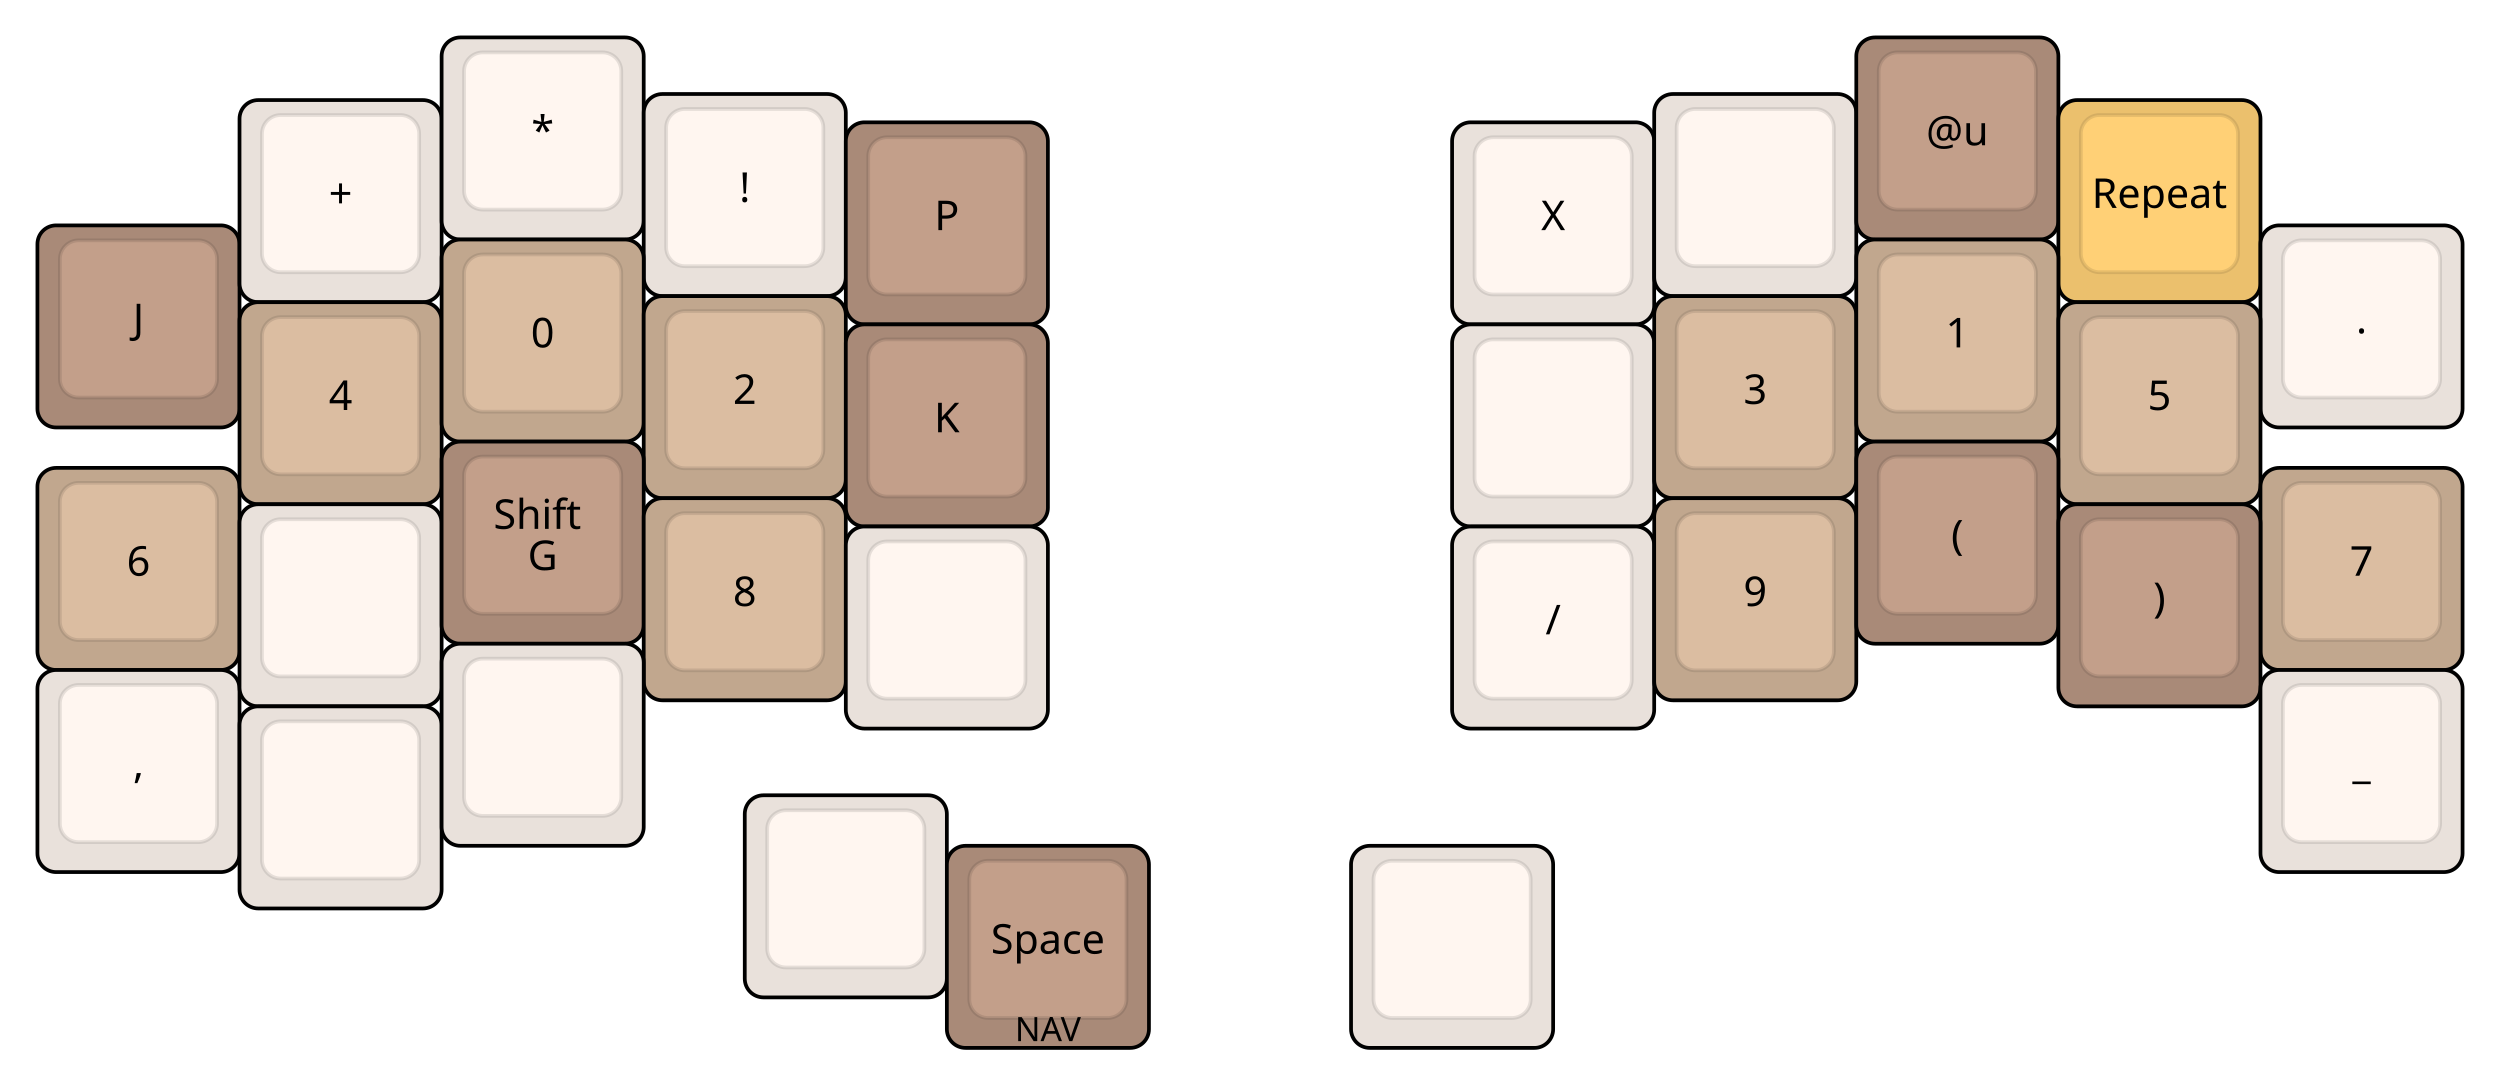
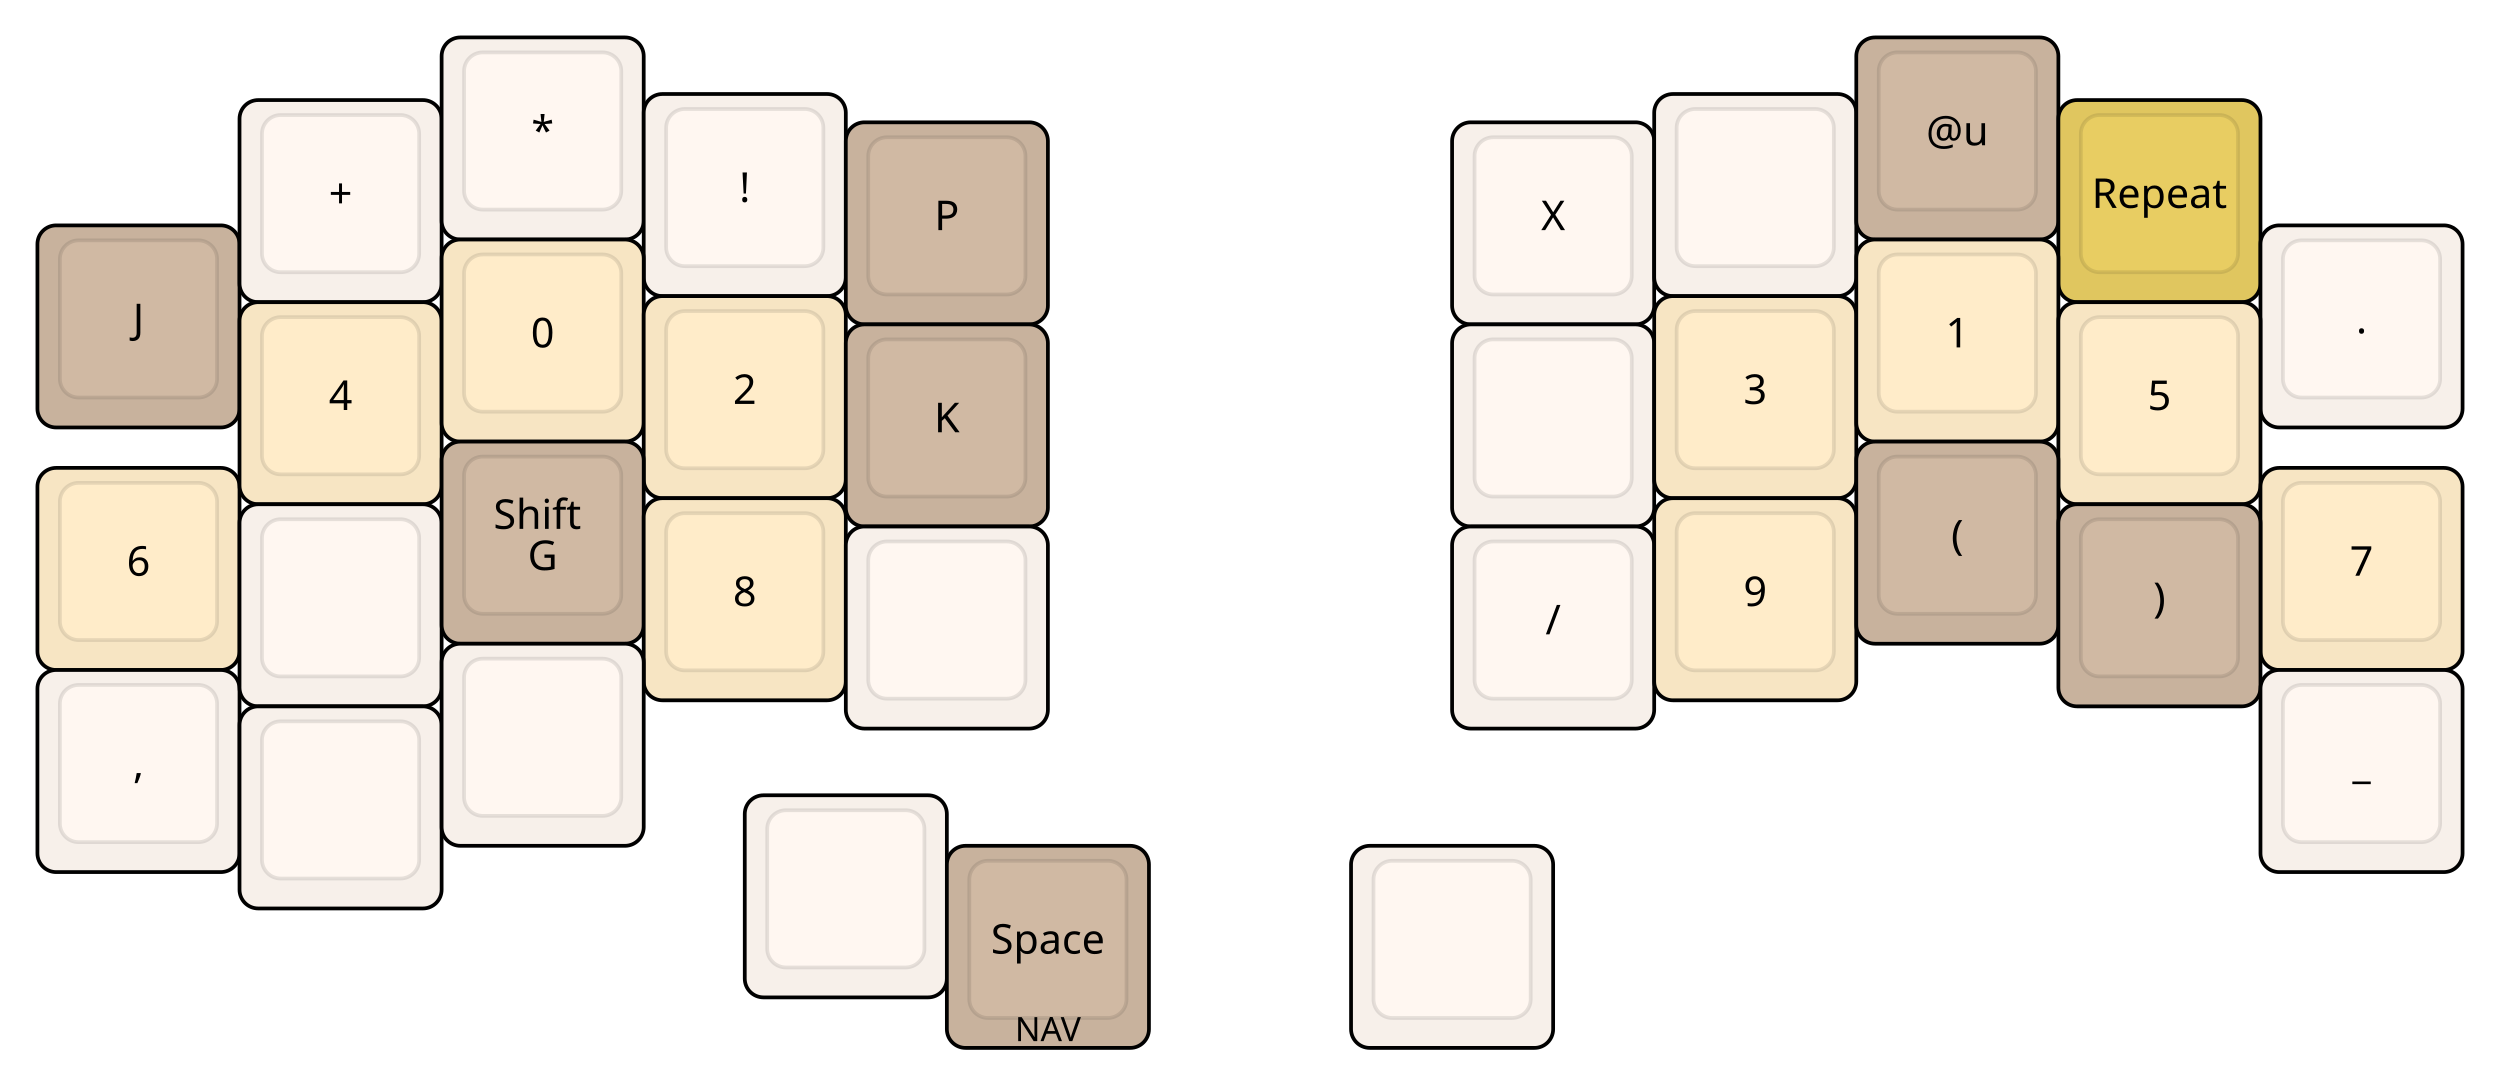
<svg xmlns="http://www.w3.org/2000/svg" width="668px" height="290x" viewBox="0 0 668 290">
  <style type="text/css">
    .keycap .border { stroke: black; stroke-width: 1; }
    .keycap .inner.border { stroke: rgba(0,0,0,.1); }
    .keycap { font-family: sans-serif; font-size: 11px}
    .keycap .sub { font-size: 9px}
  </style>
  <g class="keycap management">
-     <rect x="10" y="60.22" width="54" height="54" rx="5" fill="#a98a78" class="outer border" />
-     <rect x="16" y="64.22" width="42" height="42" rx="5" fill="#c39f8a" class="inner border" />
+     <rect x="10" y="60.22" width="54" height="54" rx="5" fill="#c8b29d" class="outer border" />
+     <rect x="16" y="64.22" width="42" height="42" rx="5" fill="#d0b9a3" class="inner border" />
    <text x="37" y="85.22" text-anchor="middle" dominant-baseline="middle" class="main">
      <tspan x="37" dy="0">J</tspan>
    </text>
  </g>
  <g class="keycap blank">
-     <rect x="64" y="26.74" width="54" height="54" rx="5" fill="#e9e1db" class="outer border" />
-     <rect x="70" y="30.74" width="42" height="42" rx="5" fill="#fff6f0" class="inner border" />
+     <rect x="64" y="26.74" width="54" height="54" rx="5" fill="#f7f0ea" class="outer border" />
+     <rect x="70" y="30.74" width="42" height="42" rx="5" fill="#fff7f1" class="inner border" />
    <text x="91" y="51.74" text-anchor="middle" dominant-baseline="middle" class="main">
      <tspan x="91" dy="0">+</tspan>
    </text>
  </g>
  <g class="keycap blank">
-     <rect x="118" y="10" width="54" height="54" rx="5" fill="#e9e1db" class="outer border" />
-     <rect x="124" y="14" width="42" height="42" rx="5" fill="#fff6f0" class="inner border" />
+     <rect x="118" y="10" width="54" height="54" rx="5" fill="#f7f0ea" class="outer border" />
+     <rect x="124" y="14" width="42" height="42" rx="5" fill="#fff7f1" class="inner border" />
    <text x="145" y="35" text-anchor="middle" dominant-baseline="middle" class="main">
      <tspan x="145" dy="0">*</tspan>
    </text>
  </g>
  <g class="keycap blank">
-     <rect x="172" y="25.12" width="54" height="54" rx="5" fill="#e9e1db" class="outer border" />
-     <rect x="178" y="29.12" width="42" height="42" rx="5" fill="#fff6f0" class="inner border" />
+     <rect x="172" y="25.12" width="54" height="54" rx="5" fill="#f7f0ea" class="outer border" />
+     <rect x="178" y="29.12" width="42" height="42" rx="5" fill="#fff7f1" class="inner border" />
    <text x="199" y="50.12" text-anchor="middle" dominant-baseline="middle" class="main">
      <tspan x="199" dy="0">!</tspan>
    </text>
  </g>
  <g class="keycap management">
-     <rect x="226" y="32.68" width="54" height="54" rx="5" fill="#a98a78" class="outer border" />
-     <rect x="232" y="36.68" width="42" height="42" rx="5" fill="#c39f8a" class="inner border" />
+     <rect x="226" y="32.68" width="54" height="54" rx="5" fill="#c8b29d" class="outer border" />
+     <rect x="232" y="36.68" width="42" height="42" rx="5" fill="#d0b9a3" class="inner border" />
    <text x="253" y="57.68" text-anchor="middle" dominant-baseline="middle" class="main">
      <tspan x="253" dy="0">P</tspan>
    </text>
  </g>
  <g class="keycap blank">
-     <rect x="388" y="32.68" width="54" height="54" rx="5" fill="#e9e1db" class="outer border" />
-     <rect x="394" y="36.68" width="42" height="42" rx="5" fill="#fff6f0" class="inner border" />
+     <rect x="388" y="32.68" width="54" height="54" rx="5" fill="#f7f0ea" class="outer border" />
+     <rect x="394" y="36.68" width="42" height="42" rx="5" fill="#fff7f1" class="inner border" />
    <text x="415" y="57.68" text-anchor="middle" dominant-baseline="middle" class="main">
      <tspan x="415" dy="0">X</tspan>
    </text>
  </g>
  <g class="keycap blank">
-     <rect x="442" y="25.12" width="54" height="54" rx="5" fill="#e9e1db" class="outer border" />
-     <rect x="448" y="29.12" width="42" height="42" rx="5" fill="#fff6f0" class="inner border" />
-   </g>
-   <g class="keycap management">
-     <rect x="496" y="10" width="54" height="54" rx="5" fill="#a98a78" class="outer border" />
-     <rect x="502" y="14" width="42" height="42" rx="5" fill="#c39f8a" class="inner border" />
+     <rect x="442" y="25.12" width="54" height="54" rx="5" fill="#f7f0ea" class="outer border" />
+     <rect x="448" y="29.12" width="42" height="42" rx="5" fill="#fff7f1" class="inner border" />
+   </g>
+   <g class="keycap management">
+     <rect x="496" y="10" width="54" height="54" rx="5" fill="#c8b29d" class="outer border" />
+     <rect x="502" y="14" width="42" height="42" rx="5" fill="#d0b9a3" class="inner border" />
    <text x="523" y="35" text-anchor="middle" dominant-baseline="middle" class="main">
      <tspan x="523" dy="0">@u</tspan>
    </text>
  </g>
  <g class="keycap special">
-     <rect x="550" y="26.74" width="54" height="54" rx="5" fill="#ebc06d" class="outer border" />
-     <rect x="556" y="30.74" width="42" height="42" rx="5" fill="#ffd076" class="inner border" />
+     <rect x="550" y="26.74" width="54" height="54" rx="5" fill="#e0c65f" class="outer border" />
+     <rect x="556" y="30.74" width="42" height="42" rx="5" fill="#e8cd62" class="inner border" />
    <text x="577" y="51.74" text-anchor="middle" dominant-baseline="middle" class="main">
      <tspan x="577" dy="0">Repeat</tspan>
    </text>
  </g>
  <g class="keycap blank">
-     <rect x="604" y="60.22" width="54" height="54" rx="5" fill="#e9e1db" class="outer border" />
-     <rect x="610" y="64.22" width="42" height="42" rx="5" fill="#fff6f0" class="inner border" />
+     <rect x="604" y="60.22" width="54" height="54" rx="5" fill="#f7f0ea" class="outer border" />
+     <rect x="610" y="64.22" width="42" height="42" rx="5" fill="#fff7f1" class="inner border" />
    <text x="631" y="85.22" text-anchor="middle" dominant-baseline="middle" class="main">
      <tspan x="631" dy="0">.</tspan>
    </text>
  </g>
  <g class="keycap default">
-     <rect x="10" y="125.02" width="54" height="54" rx="5" fill="#c1a78e" class="outer border" />
-     <rect x="16" y="129.02" width="42" height="42" rx="5" fill="#dbbda1" class="inner border" />
+     <rect x="10" y="125.02" width="54" height="54" rx="5" fill="#f7e5c3" class="outer border" />
+     <rect x="16" y="129.02" width="42" height="42" rx="5" fill="#ffecc9" class="inner border" />
    <text x="37" y="150.02" text-anchor="middle" dominant-baseline="middle" class="main">
      <tspan x="37" dy="0">6</tspan>
    </text>
  </g>
  <g class="keycap default">
-     <rect x="64" y="80.74" width="54" height="54" rx="5" fill="#c1a78e" class="outer border" />
-     <rect x="70" y="84.74" width="42" height="42" rx="5" fill="#dbbda1" class="inner border" />
+     <rect x="64" y="80.74" width="54" height="54" rx="5" fill="#f7e5c3" class="outer border" />
+     <rect x="70" y="84.74" width="42" height="42" rx="5" fill="#ffecc9" class="inner border" />
    <text x="91" y="105.74" text-anchor="middle" dominant-baseline="middle" class="main">
      <tspan x="91" dy="0">4</tspan>
    </text>
  </g>
  <g class="keycap default">
-     <rect x="118" y="64" width="54" height="54" rx="5" fill="#c1a78e" class="outer border" />
-     <rect x="124" y="68" width="42" height="42" rx="5" fill="#dbbda1" class="inner border" />
+     <rect x="118" y="64" width="54" height="54" rx="5" fill="#f7e5c3" class="outer border" />
+     <rect x="124" y="68" width="42" height="42" rx="5" fill="#ffecc9" class="inner border" />
    <text x="145" y="89" text-anchor="middle" dominant-baseline="middle" class="main">
      <tspan x="145" dy="0">0</tspan>
    </text>
  </g>
  <g class="keycap default">
-     <rect x="172" y="79.12" width="54" height="54" rx="5" fill="#c1a78e" class="outer border" />
-     <rect x="178" y="83.12" width="42" height="42" rx="5" fill="#dbbda1" class="inner border" />
+     <rect x="172" y="79.12" width="54" height="54" rx="5" fill="#f7e5c3" class="outer border" />
+     <rect x="178" y="83.12" width="42" height="42" rx="5" fill="#ffecc9" class="inner border" />
    <text x="199" y="104.12" text-anchor="middle" dominant-baseline="middle" class="main">
      <tspan x="199" dy="0">2</tspan>
    </text>
  </g>
  <g class="keycap management">
-     <rect x="226" y="86.68" width="54" height="54" rx="5" fill="#a98a78" class="outer border" />
-     <rect x="232" y="90.68" width="42" height="42" rx="5" fill="#c39f8a" class="inner border" />
+     <rect x="226" y="86.68" width="54" height="54" rx="5" fill="#c8b29d" class="outer border" />
+     <rect x="232" y="90.68" width="42" height="42" rx="5" fill="#d0b9a3" class="inner border" />
    <text x="253" y="111.68" text-anchor="middle" dominant-baseline="middle" class="main">
      <tspan x="253" dy="0">K</tspan>
    </text>
  </g>
  <g class="keycap blank">
-     <rect x="388" y="86.68" width="54" height="54" rx="5" fill="#e9e1db" class="outer border" />
-     <rect x="394" y="90.68" width="42" height="42" rx="5" fill="#fff6f0" class="inner border" />
-   </g>
-   <g class="keycap default">
-     <rect x="442" y="79.12" width="54" height="54" rx="5" fill="#c1a78e" class="outer border" />
-     <rect x="448" y="83.12" width="42" height="42" rx="5" fill="#dbbda1" class="inner border" />
+     <rect x="388" y="86.68" width="54" height="54" rx="5" fill="#f7f0ea" class="outer border" />
+     <rect x="394" y="90.68" width="42" height="42" rx="5" fill="#fff7f1" class="inner border" />
+   </g>
+   <g class="keycap default">
+     <rect x="442" y="79.12" width="54" height="54" rx="5" fill="#f7e5c3" class="outer border" />
+     <rect x="448" y="83.12" width="42" height="42" rx="5" fill="#ffecc9" class="inner border" />
    <text x="469" y="104.12" text-anchor="middle" dominant-baseline="middle" class="main">
      <tspan x="469" dy="0">3</tspan>
    </text>
  </g>
  <g class="keycap default">
-     <rect x="496" y="64" width="54" height="54" rx="5" fill="#c1a78e" class="outer border" />
-     <rect x="502" y="68" width="42" height="42" rx="5" fill="#dbbda1" class="inner border" />
+     <rect x="496" y="64" width="54" height="54" rx="5" fill="#f7e5c3" class="outer border" />
+     <rect x="502" y="68" width="42" height="42" rx="5" fill="#ffecc9" class="inner border" />
    <text x="523" y="89" text-anchor="middle" dominant-baseline="middle" class="main">
      <tspan x="523" dy="0">1</tspan>
    </text>
  </g>
  <g class="keycap default">
-     <rect x="550" y="80.74" width="54" height="54" rx="5" fill="#c1a78e" class="outer border" />
-     <rect x="556" y="84.74" width="42" height="42" rx="5" fill="#dbbda1" class="inner border" />
+     <rect x="550" y="80.74" width="54" height="54" rx="5" fill="#f7e5c3" class="outer border" />
+     <rect x="556" y="84.74" width="42" height="42" rx="5" fill="#ffecc9" class="inner border" />
    <text x="577" y="105.74" text-anchor="middle" dominant-baseline="middle" class="main">
      <tspan x="577" dy="0">5</tspan>
    </text>
  </g>
  <g class="keycap default">
-     <rect x="604" y="125.02" width="54" height="54" rx="5" fill="#c1a78e" class="outer border" />
-     <rect x="610" y="129.02" width="42" height="42" rx="5" fill="#dbbda1" class="inner border" />
+     <rect x="604" y="125.02" width="54" height="54" rx="5" fill="#f7e5c3" class="outer border" />
+     <rect x="610" y="129.02" width="42" height="42" rx="5" fill="#ffecc9" class="inner border" />
    <text x="631" y="150.02" text-anchor="middle" dominant-baseline="middle" class="main">
      <tspan x="631" dy="0">7</tspan>
    </text>
  </g>
  <g class="keycap blank">
-     <rect x="10" y="179.02" width="54" height="54" rx="5" fill="#e9e1db" class="outer border" />
-     <rect x="16" y="183.02" width="42" height="42" rx="5" fill="#fff6f0" class="inner border" />
+     <rect x="10" y="179.02" width="54" height="54" rx="5" fill="#f7f0ea" class="outer border" />
+     <rect x="16" y="183.02" width="42" height="42" rx="5" fill="#fff7f1" class="inner border" />
    <text x="37" y="204.02" text-anchor="middle" dominant-baseline="middle" class="main">
      <tspan x="37" dy="0">,</tspan>
    </text>
  </g>
  <g class="keycap blank">
-     <rect x="64" y="134.74" width="54" height="54" rx="5" fill="#e9e1db" class="outer border" />
-     <rect x="70" y="138.74" width="42" height="42" rx="5" fill="#fff6f0" class="inner border" />
-   </g>
-   <g class="keycap management">
-     <rect x="118" y="118" width="54" height="54" rx="5" fill="#a98a78" class="outer border" />
-     <rect x="124" y="122" width="42" height="42" rx="5" fill="#c39f8a" class="inner border" />
+     <rect x="64" y="134.74" width="54" height="54" rx="5" fill="#f7f0ea" class="outer border" />
+     <rect x="70" y="138.74" width="42" height="42" rx="5" fill="#fff7f1" class="inner border" />
+   </g>
+   <g class="keycap management">
+     <rect x="118" y="118" width="54" height="54" rx="5" fill="#c8b29d" class="outer border" />
+     <rect x="124" y="122" width="42" height="42" rx="5" fill="#d0b9a3" class="inner border" />
    <text x="145" y="137.5" text-anchor="middle" dominant-baseline="middle" class="main">
      <tspan x="145" dy="0">Shift</tspan>
      <tspan x="145" dy="11">G</tspan>
    </text>
  </g>
  <g class="keycap default">
-     <rect x="172" y="133.12" width="54" height="54" rx="5" fill="#c1a78e" class="outer border" />
-     <rect x="178" y="137.12" width="42" height="42" rx="5" fill="#dbbda1" class="inner border" />
+     <rect x="172" y="133.12" width="54" height="54" rx="5" fill="#f7e5c3" class="outer border" />
+     <rect x="178" y="137.12" width="42" height="42" rx="5" fill="#ffecc9" class="inner border" />
    <text x="199" y="158.12" text-anchor="middle" dominant-baseline="middle" class="main">
      <tspan x="199" dy="0">8</tspan>
    </text>
  </g>
  <g class="keycap blank">
-     <rect x="226" y="140.68" width="54" height="54" rx="5" fill="#e9e1db" class="outer border" />
-     <rect x="232" y="144.68" width="42" height="42" rx="5" fill="#fff6f0" class="inner border" />
-   </g>
-   <g class="keycap blank">
-     <rect x="388" y="140.68" width="54" height="54" rx="5" fill="#e9e1db" class="outer border" />
-     <rect x="394" y="144.68" width="42" height="42" rx="5" fill="#fff6f0" class="inner border" />
+     <rect x="226" y="140.68" width="54" height="54" rx="5" fill="#f7f0ea" class="outer border" />
+     <rect x="232" y="144.68" width="42" height="42" rx="5" fill="#fff7f1" class="inner border" />
+   </g>
+   <g class="keycap blank">
+     <rect x="388" y="140.68" width="54" height="54" rx="5" fill="#f7f0ea" class="outer border" />
+     <rect x="394" y="144.68" width="42" height="42" rx="5" fill="#fff7f1" class="inner border" />
    <text x="415" y="165.68" text-anchor="middle" dominant-baseline="middle" class="main">
      <tspan x="415" dy="0">/</tspan>
    </text>
  </g>
  <g class="keycap default">
-     <rect x="442" y="133.12" width="54" height="54" rx="5" fill="#c1a78e" class="outer border" />
-     <rect x="448" y="137.12" width="42" height="42" rx="5" fill="#dbbda1" class="inner border" />
+     <rect x="442" y="133.12" width="54" height="54" rx="5" fill="#f7e5c3" class="outer border" />
+     <rect x="448" y="137.12" width="42" height="42" rx="5" fill="#ffecc9" class="inner border" />
    <text x="469" y="158.12" text-anchor="middle" dominant-baseline="middle" class="main">
      <tspan x="469" dy="0">9</tspan>
    </text>
  </g>
  <g class="keycap management">
-     <rect x="496" y="118" width="54" height="54" rx="5" fill="#a98a78" class="outer border" />
-     <rect x="502" y="122" width="42" height="42" rx="5" fill="#c39f8a" class="inner border" />
+     <rect x="496" y="118" width="54" height="54" rx="5" fill="#c8b29d" class="outer border" />
+     <rect x="502" y="122" width="42" height="42" rx="5" fill="#d0b9a3" class="inner border" />
    <text x="523" y="143" text-anchor="middle" dominant-baseline="middle" class="main">
      <tspan x="523" dy="0">(</tspan>
    </text>
  </g>
  <g class="keycap management">
-     <rect x="550" y="134.74" width="54" height="54" rx="5" fill="#a98a78" class="outer border" />
-     <rect x="556" y="138.74" width="42" height="42" rx="5" fill="#c39f8a" class="inner border" />
+     <rect x="550" y="134.74" width="54" height="54" rx="5" fill="#c8b29d" class="outer border" />
+     <rect x="556" y="138.74" width="42" height="42" rx="5" fill="#d0b9a3" class="inner border" />
    <text x="577" y="159.74" text-anchor="middle" dominant-baseline="middle" class="main">
      <tspan x="577" dy="0">)</tspan>
    </text>
  </g>
  <g class="keycap blank">
-     <rect x="604" y="179.02" width="54" height="54" rx="5" fill="#e9e1db" class="outer border" />
-     <rect x="610" y="183.02" width="42" height="42" rx="5" fill="#fff6f0" class="inner border" />
+     <rect x="604" y="179.02" width="54" height="54" rx="5" fill="#f7f0ea" class="outer border" />
+     <rect x="610" y="183.02" width="42" height="42" rx="5" fill="#fff7f1" class="inner border" />
    <text x="631" y="204.02" text-anchor="middle" dominant-baseline="middle" class="main">
      <tspan x="631" dy="0">_</tspan>
    </text>
  </g>
  <g class="keycap blank">
-     <rect x="64" y="188.74" width="54" height="54" rx="5" fill="#e9e1db" class="outer border" />
-     <rect x="70" y="192.74" width="42" height="42" rx="5" fill="#fff6f0" class="inner border" />
-   </g>
-   <g class="keycap blank">
-     <rect x="118" y="172" width="54" height="54" rx="5" fill="#e9e1db" class="outer border" />
-     <rect x="124" y="176" width="42" height="42" rx="5" fill="#fff6f0" class="inner border" />
-   </g>
-   <g class="keycap blank">
-     <rect x="199" y="212.5" width="54" height="54" rx="5" fill="#e9e1db" class="outer border" />
-     <rect x="205" y="216.5" width="42" height="42" rx="5" fill="#fff6f0" class="inner border" />
-   </g>
-   <g class="keycap management">
-     <rect x="253" y="226" width="54" height="54" rx="5" fill="#a98a78" class="outer border" />
-     <rect x="259" y="230" width="42" height="42" rx="5" fill="#c39f8a" class="inner border" />
+     <rect x="64" y="188.74" width="54" height="54" rx="5" fill="#f7f0ea" class="outer border" />
+     <rect x="70" y="192.74" width="42" height="42" rx="5" fill="#fff7f1" class="inner border" />
+   </g>
+   <g class="keycap blank">
+     <rect x="118" y="172" width="54" height="54" rx="5" fill="#f7f0ea" class="outer border" />
+     <rect x="124" y="176" width="42" height="42" rx="5" fill="#fff7f1" class="inner border" />
+   </g>
+   <g class="keycap blank">
+     <rect x="199" y="212.5" width="54" height="54" rx="5" fill="#f7f0ea" class="outer border" />
+     <rect x="205" y="216.5" width="42" height="42" rx="5" fill="#fff7f1" class="inner border" />
+   </g>
+   <g class="keycap management">
+     <rect x="253" y="226" width="54" height="54" rx="5" fill="#c8b29d" class="outer border" />
+     <rect x="259" y="230" width="42" height="42" rx="5" fill="#d0b9a3" class="inner border" />
    <text x="280" y="251" text-anchor="middle" dominant-baseline="middle" class="main">
      <tspan x="280" dy="0">Space</tspan>
    </text>
    <text x="280" y="278.2" text-anchor="middle" class="sub">NAV</text>
  </g>
  <g class="keycap blank">
-     <rect x="361" y="226" width="54" height="54" rx="5" fill="#e9e1db" class="outer border" />
-     <rect x="367" y="230" width="42" height="42" rx="5" fill="#fff6f0" class="inner border" />
+     <rect x="361" y="226" width="54" height="54" rx="5" fill="#f7f0ea" class="outer border" />
+     <rect x="367" y="230" width="42" height="42" rx="5" fill="#fff7f1" class="inner border" />
  </g>
</svg>
